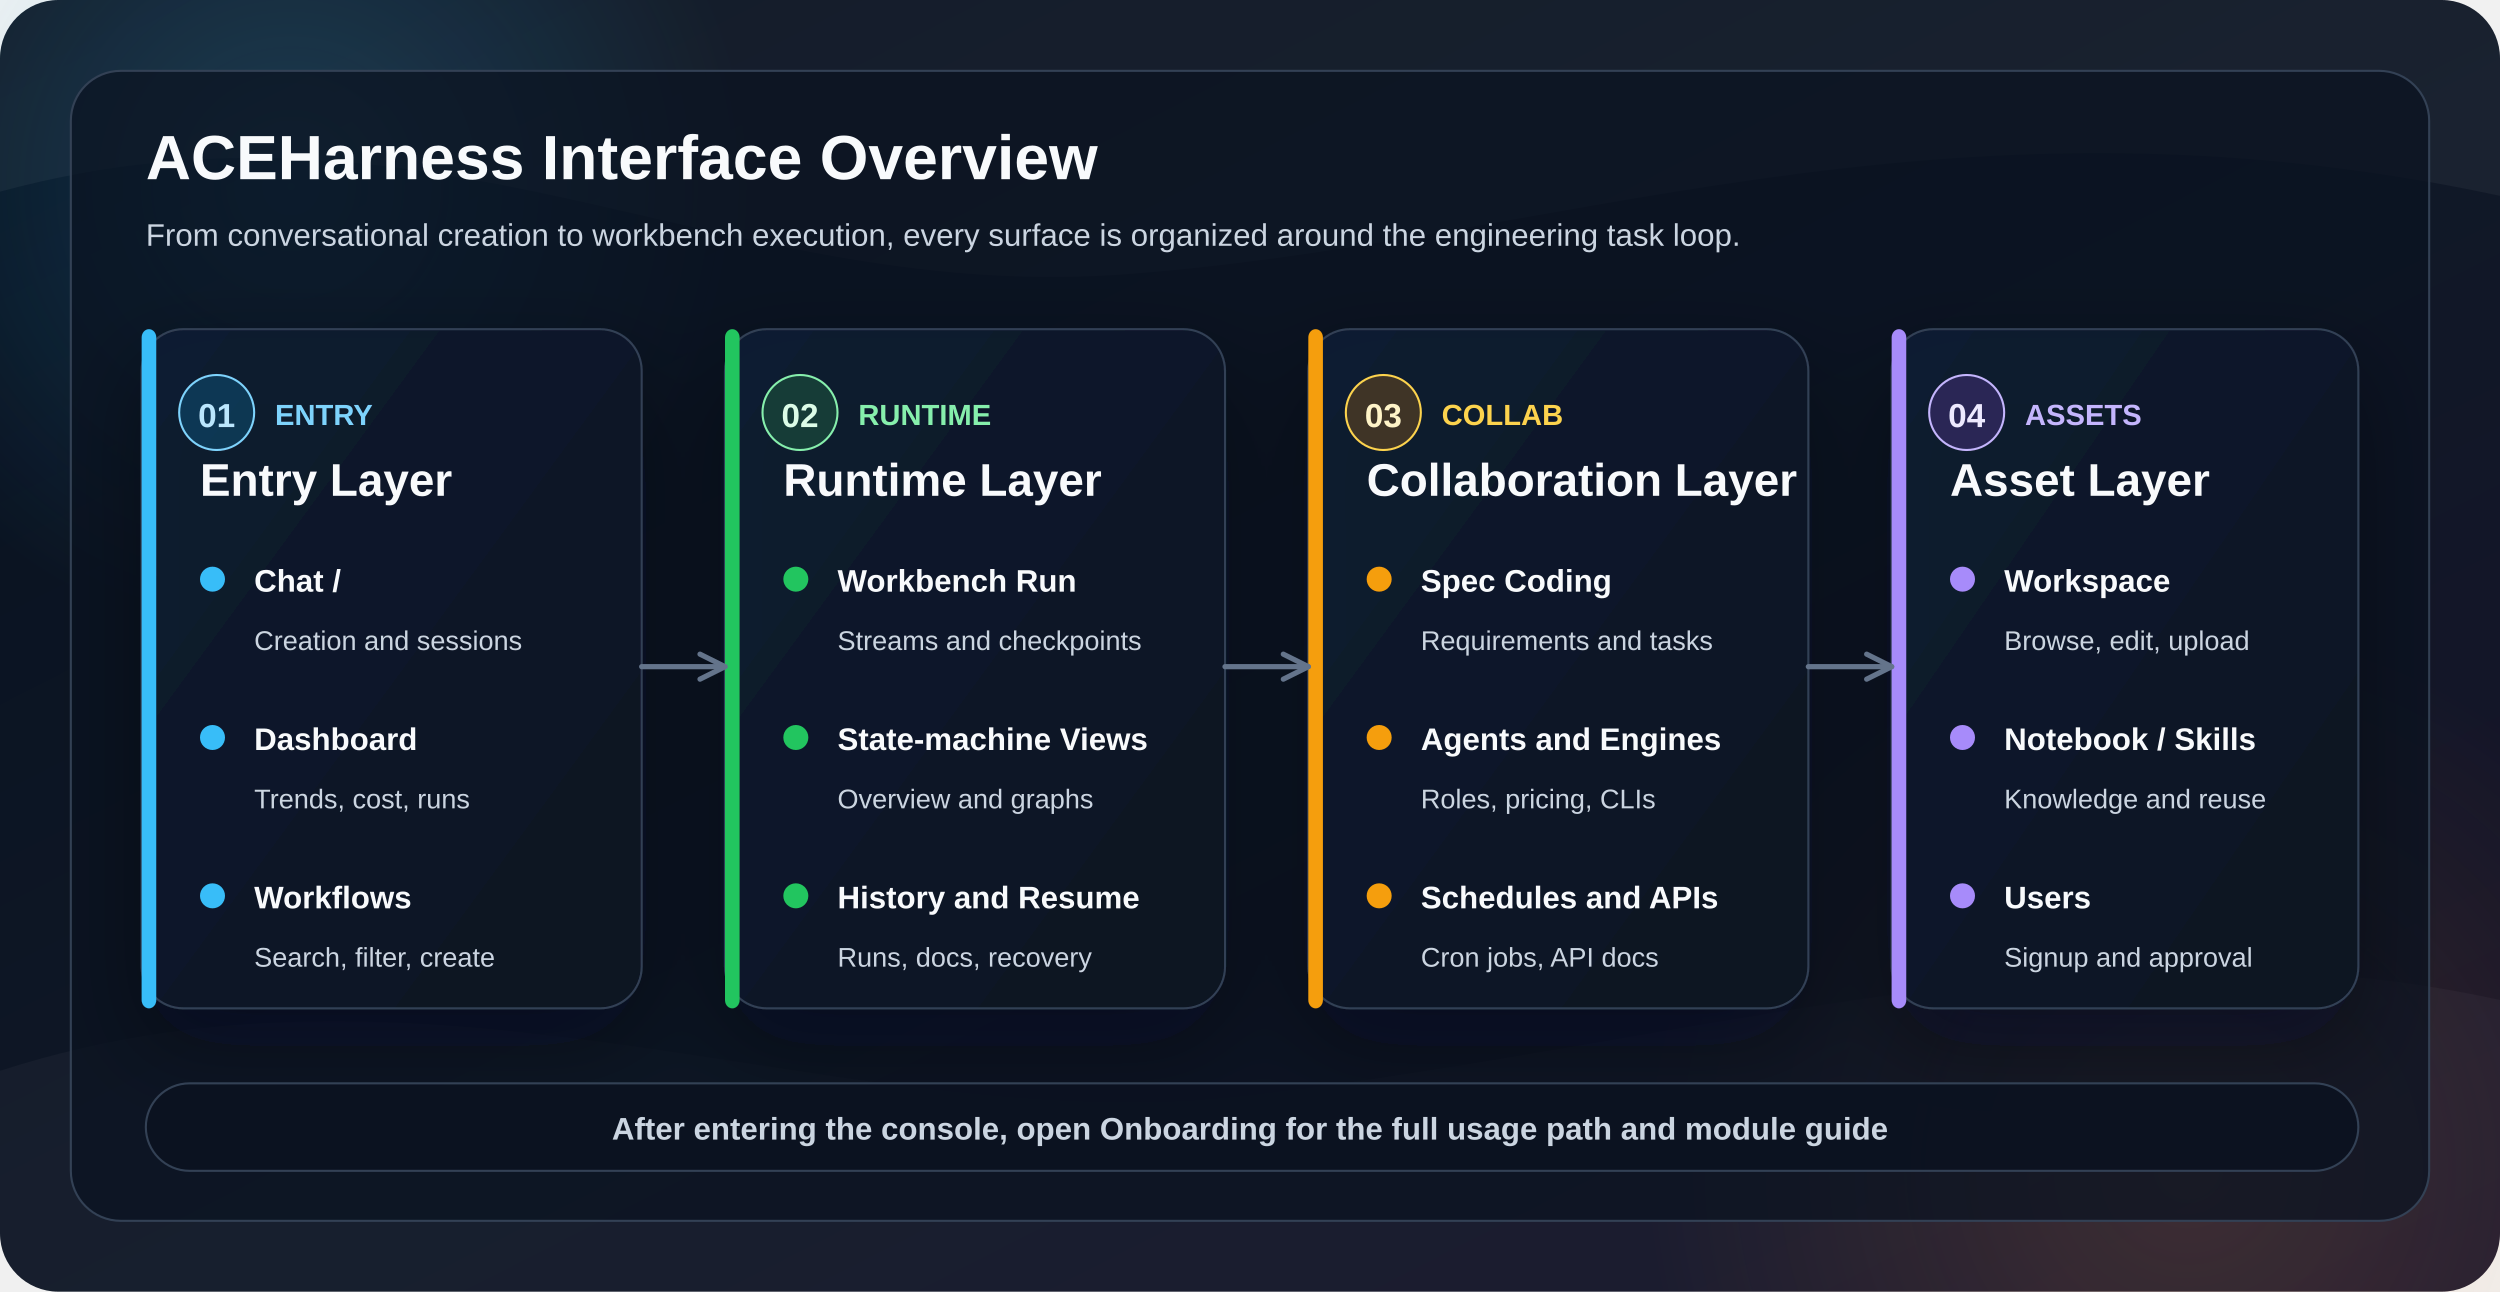
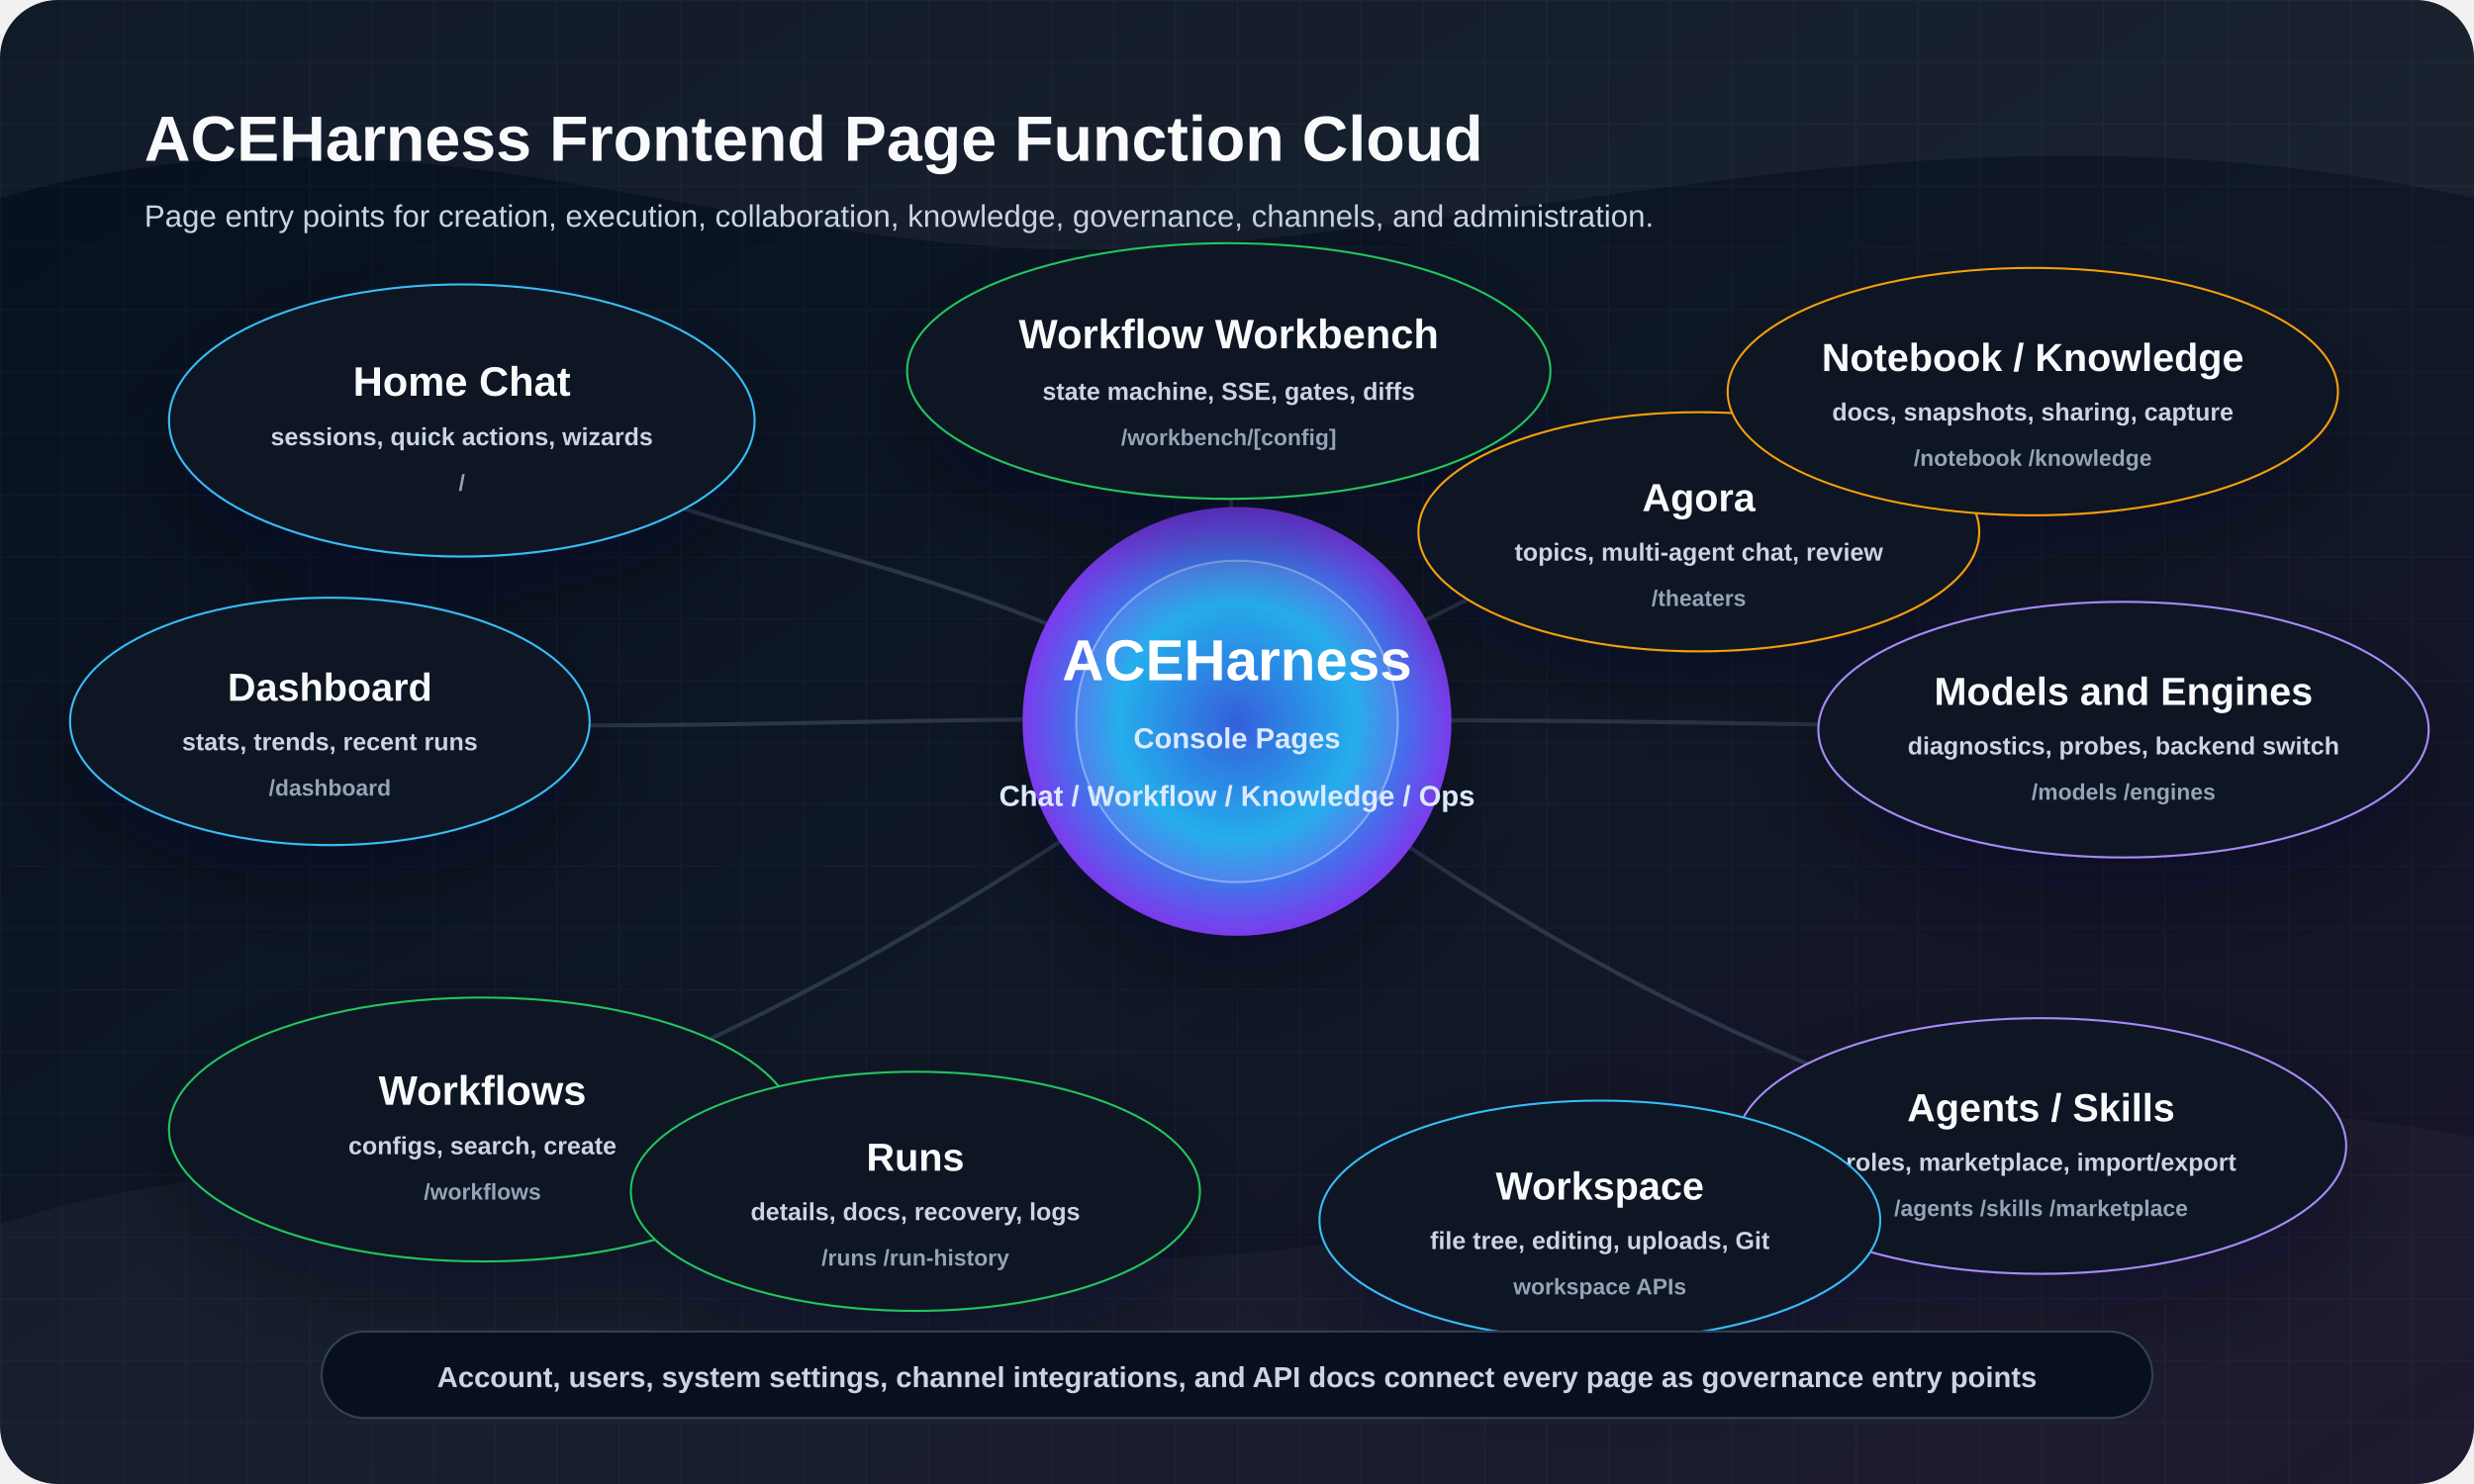
- <svg xmlns="http://www.w3.org/2000/svg" width="1200" height="620" viewBox="0 0 1200 620" fill="none" role="img" aria-labelledby="title desc">
+ <svg xmlns="http://www.w3.org/2000/svg" width="1200" height="720" viewBox="0 0 1200 720" fill="none" role="img" aria-labelledby="title desc">
  <defs>
    <linearGradient id="bg" x1="0" y1="0" x2="1" y2="1">
-       <stop offset="0%" stop-color="#07111F" />
-       <stop offset="55%" stop-color="#101827" />
+       <stop offset="0%" stop-color="#06101F" />
+       <stop offset="54%" stop-color="#101827" />
      <stop offset="100%" stop-color="#171329" />
    </linearGradient>
-     <linearGradient id="panel" x1="0" y1="0" x2="1" y2="1">
-       <stop offset="0%" stop-color="#111C31" stop-opacity="0.98" />
-       <stop offset="100%" stop-color="#0B1220" stop-opacity="0.98" />
-     </linearGradient>
-     <radialGradient id="glowBlue" cx="50%" cy="50%" r="50%">
-       <stop offset="0%" stop-color="#38BDF8" stop-opacity="0.20" />
-       <stop offset="100%" stop-color="#38BDF8" stop-opacity="0" />
+     <radialGradient id="core" cx="50%" cy="50%" r="50%">
+       <stop offset="0%" stop-color="#1D4ED8" />
+       <stop offset="55%" stop-color="#0EA5E9" />
+       <stop offset="100%" stop-color="#7C3AED" />
    </radialGradient>
-     <radialGradient id="glowOrange" cx="50%" cy="50%" r="50%">
-       <stop offset="0%" stop-color="#FB923C" stop-opacity="0.15" />
-       <stop offset="100%" stop-color="#FB923C" stop-opacity="0" />
-     </radialGradient>
-     <filter id="shadow" x="-12%" y="-16%" width="124%" height="142%">
+     <pattern id="grid" width="30" height="30" patternUnits="userSpaceOnUse">
+       <path d="M30 0H0V30" stroke="#FFFFFF" stroke-opacity="0.035" />
+     </pattern>
+     <filter id="shadow" x="-14%" y="-18%" width="128%" height="148%">
      <feDropShadow dx="0" dy="18" stdDeviation="22" flood-color="#020617" flood-opacity="0.38" />
    </filter>
    <style>
      .font { font-family: Arial, sans-serif; }
-       .title { fill: #F8FAFC; font-size: 30px; font-weight: 800; }
+       .title { fill: #F8FAFC; font-size: 31px; font-weight: 800; }
      .subtitle { fill: #CBD5E1; font-size: 15px; }
-       .layer { fill: #F8FAFC; font-size: 22px; font-weight: 800; }
-       .item { fill: #F8FAFC; font-size: 15px; font-weight: 700; }
-       .desc { fill: #CBD5E1; font-size: 13px; }
+       .center { fill: #FFFFFF; font-size: 28px; font-weight: 800; }
+       .centerSub { fill: #DBEAFE; font-size: 14px; font-weight: 700; }
+       .bubble { fill: #F8FAFC; font-weight: 800; }
+       .sub { fill: #CBD5E1; font-size: 12px; font-weight: 700; }
+       .path { fill: #94A3B8; font-size: 11px; font-weight: 700; }
    </style>
  </defs>
-   <rect width="1200" height="620" rx="28" fill="url(#bg)" />
-   <circle cx="140" cy="90" r="220" fill="url(#glowBlue)" />
-   <circle cx="1050" cy="560" r="260" fill="url(#glowOrange)" />
-   <path d="M0 92C206 36 344 144 535 132C742 118 930 36 1200 94V0H0Z" fill="#FFFFFF" fill-opacity="0.045" />
-   <path d="M0 514C210 446 410 548 600 526C828 498 1008 438 1200 480V620H0Z" fill="#FFFFFF" fill-opacity="0.035" />
-   <rect x="34" y="34" width="1132" height="552" rx="24" fill="#0B1220" fill-opacity="0.72" stroke="#334155" />
+   <rect width="1200" height="720" rx="28" fill="url(#bg)" />
+   <rect width="1200" height="720" rx="28" fill="url(#grid)" />
+   <path d="M0 96C208 36 362 132 560 120C780 106 956 44 1200 96V0H0Z" fill="#FFFFFF" fill-opacity="0.045" />
+   <path d="M0 594C224 520 414 638 640 604C882 568 1022 516 1200 552V720H0Z" fill="#FFFFFF" fill-opacity="0.035" />
  <g class="font">
-     <text x="70" y="86" class="title">ACEHarness Interface Overview</text>
-     <text x="70" y="118" class="subtitle">From conversational creation to workbench execution, every surface is organized around the engineering task loop.</text>
+     <text x="70" y="78" class="title">ACEHarness Frontend Page Function Cloud</text>
+     <text x="70" y="110" class="subtitle">Page entry points for creation, execution, collaboration, knowledge, governance, channels, and administration.</text>
+   </g>
+   <g opacity="0.75" stroke="#334155" stroke-width="2">
+     <path d="M600 350C472 268 356 270 230 206" />
+     <path d="M600 350C454 346 330 356 176 350" />
+     <path d="M600 350C456 452 354 506 222 556" />
+     <path d="M600 350C598 262 596 218 596 184" />
+     <path d="M600 350C730 276 832 234 966 194" />
+     <path d="M600 350C748 348 890 352 1030 354" />
+     <path d="M600 350C736 456 850 514 998 560" />
  </g>
  <g class="font" filter="url(#shadow)">
-     <rect x="68" y="158" width="240" height="326" rx="20" fill="url(#panel)" stroke="#334155" />
-     <rect x="68" y="158" width="7" height="326" rx="4" fill="#38BDF8" />
-     <circle cx="104" cy="198" r="18" fill="#0EA5E9" fill-opacity="0.20" stroke="#7DD3FC" />
-     <text x="104" y="205" text-anchor="middle" fill="#BAE6FD" font-size="16" font-weight="800">01</text>
-     <text x="132" y="204" fill="#7DD3FC" font-size="14" font-weight="800">ENTRY</text>
-     <text x="96" y="238" class="layer">Entry Layer</text>
-     <circle cx="102" cy="278" r="6" fill="#38BDF8" />
-     <text x="122" y="284" class="item">Chat /</text>
-     <text x="122" y="312" class="desc">Creation and sessions</text>
-     <circle cx="102" cy="354" r="6" fill="#38BDF8" />
-     <text x="122" y="360" class="item">Dashboard</text>
-     <text x="122" y="388" class="desc">Trends, cost, runs</text>
-     <circle cx="102" cy="430" r="6" fill="#38BDF8" />
-     <text x="122" y="436" class="item">Workflows</text>
-     <text x="122" y="464" class="desc">Search, filter, create</text>
-     <rect x="348" y="158" width="240" height="326" rx="20" fill="url(#panel)" stroke="#334155" />
-     <rect x="348" y="158" width="7" height="326" rx="4" fill="#22C55E" />
-     <circle cx="384" cy="198" r="18" fill="#22C55E" fill-opacity="0.20" stroke="#86EFAC" />
-     <text x="384" y="205" text-anchor="middle" fill="#DCFCE7" font-size="16" font-weight="800">02</text>
-     <text x="412" y="204" fill="#86EFAC" font-size="14" font-weight="800">RUNTIME</text>
-     <text x="376" y="238" class="layer">Runtime Layer</text>
-     <circle cx="382" cy="278" r="6" fill="#22C55E" />
-     <text x="402" y="284" class="item">Workbench Run</text>
-     <text x="402" y="312" class="desc">Streams and checkpoints</text>
-     <circle cx="382" cy="354" r="6" fill="#22C55E" />
-     <text x="402" y="360" class="item">State-machine Views</text>
-     <text x="402" y="388" class="desc">Overview and graphs</text>
-     <circle cx="382" cy="430" r="6" fill="#22C55E" />
-     <text x="402" y="436" class="item">History and Resume</text>
-     <text x="402" y="464" class="desc">Runs, docs, recovery</text>
-     <rect x="628" y="158" width="240" height="326" rx="20" fill="url(#panel)" stroke="#334155" />
-     <rect x="628" y="158" width="7" height="326" rx="4" fill="#F59E0B" />
-     <circle cx="664" cy="198" r="18" fill="#F59E0B" fill-opacity="0.20" stroke="#FCD34D" />
-     <text x="664" y="205" text-anchor="middle" fill="#FEF3C7" font-size="16" font-weight="800">03</text>
-     <text x="692" y="204" fill="#FCD34D" font-size="14" font-weight="800">COLLAB</text>
-     <text x="656" y="238" class="layer">Collaboration Layer</text>
-     <circle cx="662" cy="278" r="6" fill="#F59E0B" />
-     <text x="682" y="284" class="item">Spec Coding</text>
-     <text x="682" y="312" class="desc">Requirements and tasks</text>
-     <circle cx="662" cy="354" r="6" fill="#F59E0B" />
-     <text x="682" y="360" class="item">Agents and Engines</text>
-     <text x="682" y="388" class="desc">Roles, pricing, CLIs</text>
-     <circle cx="662" cy="430" r="6" fill="#F59E0B" />
-     <text x="682" y="436" class="item">Schedules and APIs</text>
-     <text x="682" y="464" class="desc">Cron jobs, API docs</text>
-     <rect x="908" y="158" width="224" height="326" rx="20" fill="url(#panel)" stroke="#334155" />
-     <rect x="908" y="158" width="7" height="326" rx="4" fill="#A78BFA" />
-     <circle cx="944" cy="198" r="18" fill="#8B5CF6" fill-opacity="0.20" stroke="#C4B5FD" />
-     <text x="944" y="205" text-anchor="middle" fill="#EDE9FE" font-size="16" font-weight="800">04</text>
-     <text x="972" y="204" fill="#C4B5FD" font-size="14" font-weight="800">ASSETS</text>
-     <text x="936" y="238" class="layer">Asset Layer</text>
-     <circle cx="942" cy="278" r="6" fill="#A78BFA" />
-     <text x="962" y="284" class="item">Workspace</text>
-     <text x="962" y="312" class="desc">Browse, edit, upload</text>
-     <circle cx="942" cy="354" r="6" fill="#A78BFA" />
-     <text x="962" y="360" class="item">Notebook / Skills</text>
-     <text x="962" y="388" class="desc">Knowledge and reuse</text>
-     <circle cx="942" cy="430" r="6" fill="#A78BFA" />
-     <text x="962" y="436" class="item">Users</text>
-     <text x="962" y="464" class="desc">Signup and approval</text>
+     <circle cx="600" cy="350" r="104" fill="url(#core)" />
+     <circle cx="600" cy="350" r="78" fill="#FFFFFF" fill-opacity="0.10" stroke="#FFFFFF" stroke-opacity="0.34" />
+     <text x="600" y="330" text-anchor="middle" class="center">ACEHarness</text>
+     <text x="600" y="363" text-anchor="middle" class="centerSub">Console Pages</text>
+     <text x="600" y="391" text-anchor="middle" class="centerSub">Chat / Workflow / Knowledge / Ops</text>
  </g>
-   <g stroke="#64748B" stroke-width="2.5" stroke-linecap="round" stroke-linejoin="round">
-     <path d="M308 320H348" />
-     <path d="M588 320H628" />
-     <path d="M868 320H908" />
-     <path d="M336 314L348 320L336 326" />
-     <path d="M616 314L628 320L616 326" />
-     <path d="M896 314L908 320L896 326" />
+   <g class="font" filter="url(#shadow)">
+     <ellipse cx="224" cy="204" rx="142" ry="66" fill="#0B1220" stroke="#38BDF8" />
+     <text x="224" y="192" text-anchor="middle" class="bubble" font-size="20">Home Chat</text>
+     <text x="224" y="216" text-anchor="middle" class="sub">sessions, quick actions, wizards</text>
+     <text x="224" y="238" text-anchor="middle" class="path">/</text>
+     <ellipse cx="160" cy="350" rx="126" ry="60" fill="#0B1220" stroke="#38BDF8" />
+     <text x="160" y="340" text-anchor="middle" class="bubble" font-size="19">Dashboard</text>
+     <text x="160" y="364" text-anchor="middle" class="sub">stats, trends, recent runs</text>
+     <text x="160" y="386" text-anchor="middle" class="path">/dashboard</text>
+     <ellipse cx="234" cy="548" rx="152" ry="64" fill="#0B1220" stroke="#22C55E" />
+     <text x="234" y="536" text-anchor="middle" class="bubble" font-size="20">Workflows</text>
+     <text x="234" y="560" text-anchor="middle" class="sub">configs, search, create</text>
+     <text x="234" y="582" text-anchor="middle" class="path">/workflows</text>
+     <ellipse cx="444" cy="578" rx="138" ry="58" fill="#0B1220" stroke="#22C55E" />
+     <text x="444" y="568" text-anchor="middle" class="bubble" font-size="19">Runs</text>
+     <text x="444" y="592" text-anchor="middle" class="sub">details, docs, recovery, logs</text>
+     <text x="444" y="614" text-anchor="middle" class="path">/runs /run-history</text>
+     <ellipse cx="596" cy="180" rx="156" ry="62" fill="#0B1220" stroke="#22C55E" />
+     <text x="596" y="169" text-anchor="middle" class="bubble" font-size="20">Workflow Workbench</text>
+     <text x="596" y="194" text-anchor="middle" class="sub">state machine, SSE, gates, diffs</text>
+     <text x="596" y="216" text-anchor="middle" class="path">/workbench/[config]</text>
+     <ellipse cx="824" cy="258" rx="136" ry="58" fill="#0B1220" stroke="#F59E0B" />
+     <text x="824" y="248" text-anchor="middle" class="bubble" font-size="19">Agora</text>
+     <text x="824" y="272" text-anchor="middle" class="sub">topics, multi-agent chat, review</text>
+     <text x="824" y="294" text-anchor="middle" class="path">/theaters</text>
+     <ellipse cx="986" cy="190" rx="148" ry="60" fill="#0B1220" stroke="#F59E0B" />
+     <text x="986" y="180" text-anchor="middle" class="bubble" font-size="19">Notebook / Knowledge</text>
+     <text x="986" y="204" text-anchor="middle" class="sub">docs, snapshots, sharing, capture</text>
+     <text x="986" y="226" text-anchor="middle" class="path">/notebook /knowledge</text>
+     <ellipse cx="1030" cy="354" rx="148" ry="62" fill="#0B1220" stroke="#A78BFA" />
+     <text x="1030" y="342" text-anchor="middle" class="bubble" font-size="19">Models and Engines</text>
+     <text x="1030" y="366" text-anchor="middle" class="sub">diagnostics, probes, backend switch</text>
+     <text x="1030" y="388" text-anchor="middle" class="path">/models /engines</text>
+     <ellipse cx="990" cy="556" rx="148" ry="62" fill="#0B1220" stroke="#A78BFA" />
+     <text x="990" y="544" text-anchor="middle" class="bubble" font-size="19">Agents / Skills</text>
+     <text x="990" y="568" text-anchor="middle" class="sub">roles, marketplace, import/export</text>
+     <text x="990" y="590" text-anchor="middle" class="path">/agents /skills /marketplace</text>
+     <ellipse cx="776" cy="592" rx="136" ry="58" fill="#0B1220" stroke="#38BDF8" />
+     <text x="776" y="582" text-anchor="middle" class="bubble" font-size="19">Workspace</text>
+     <text x="776" y="606" text-anchor="middle" class="sub">file tree, editing, uploads, Git</text>
+     <text x="776" y="628" text-anchor="middle" class="path">workspace APIs</text>
  </g>
  <g class="font">
-     <rect x="70" y="520" width="1062" height="42" rx="21" fill="#0B1220" fill-opacity="0.92" stroke="#334155" />
-     <text x="600" y="547" text-anchor="middle" fill="#CBD5E1" font-size="15" font-weight="700">After entering the console, open Onboarding for the full usage path and module guide</text>
+     <rect x="156" y="646" width="888" height="42" rx="21" fill="#08101F" stroke="#334155" />
+     <text x="600" y="673" text-anchor="middle" fill="#CBD5E1" font-size="14" font-weight="800">Account, users, system settings, channel integrations, and API docs connect every page as governance entry points</text>
  </g>
</svg>
